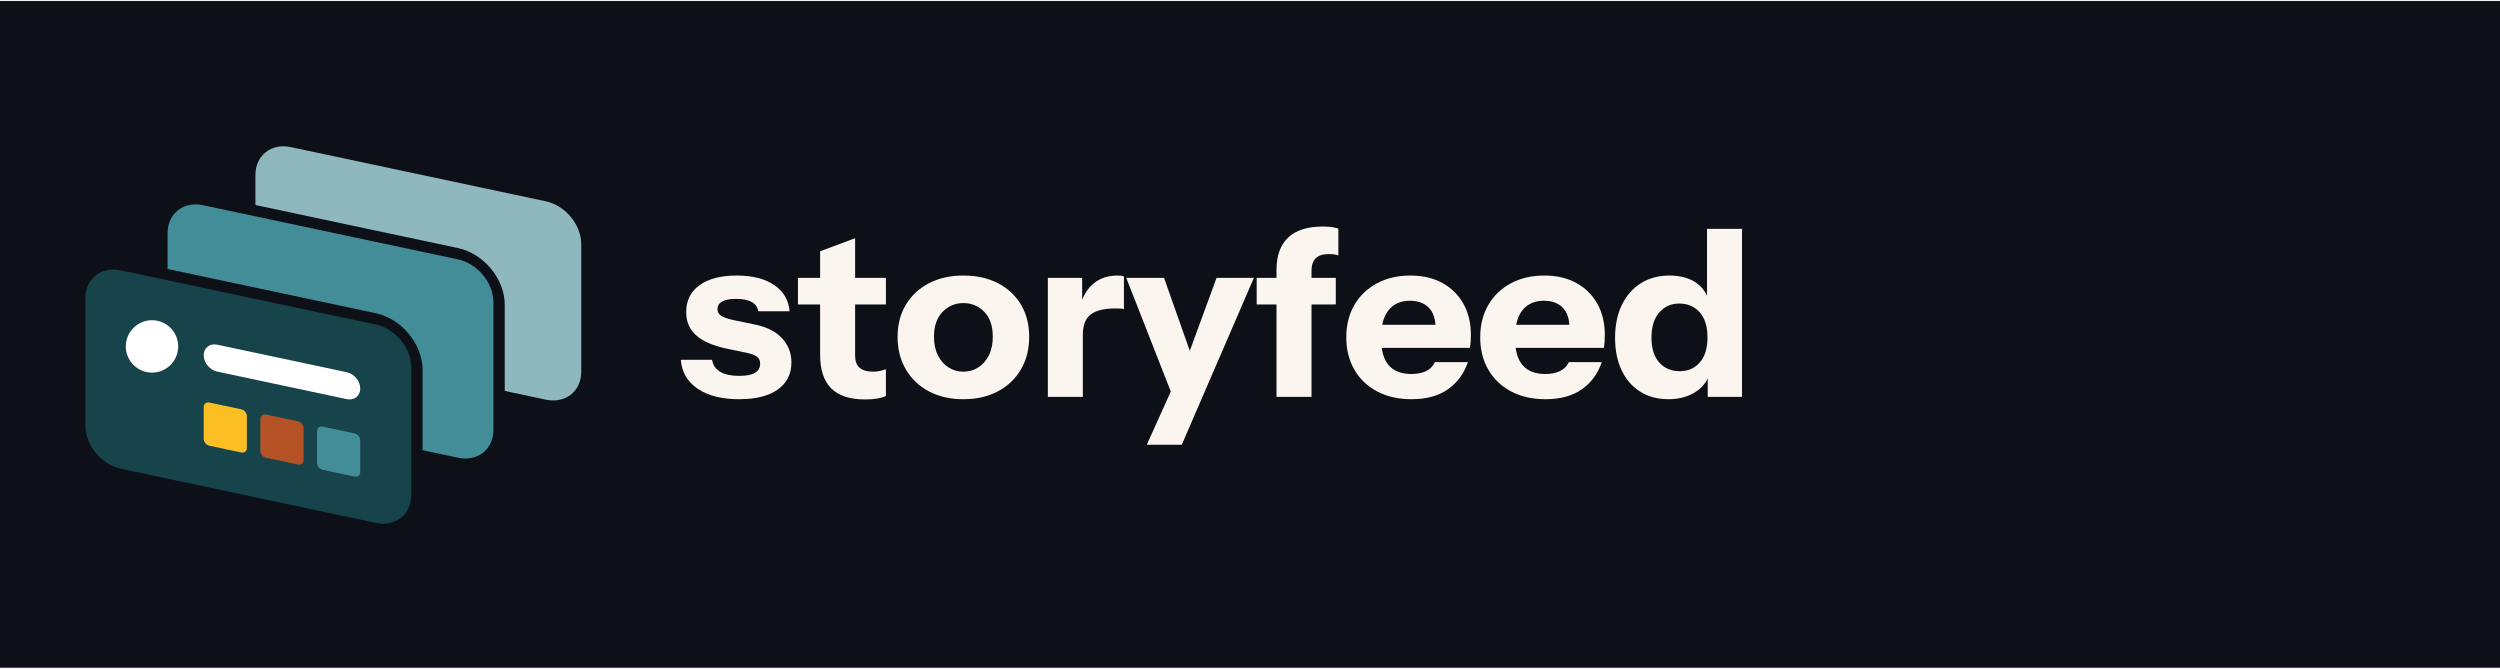
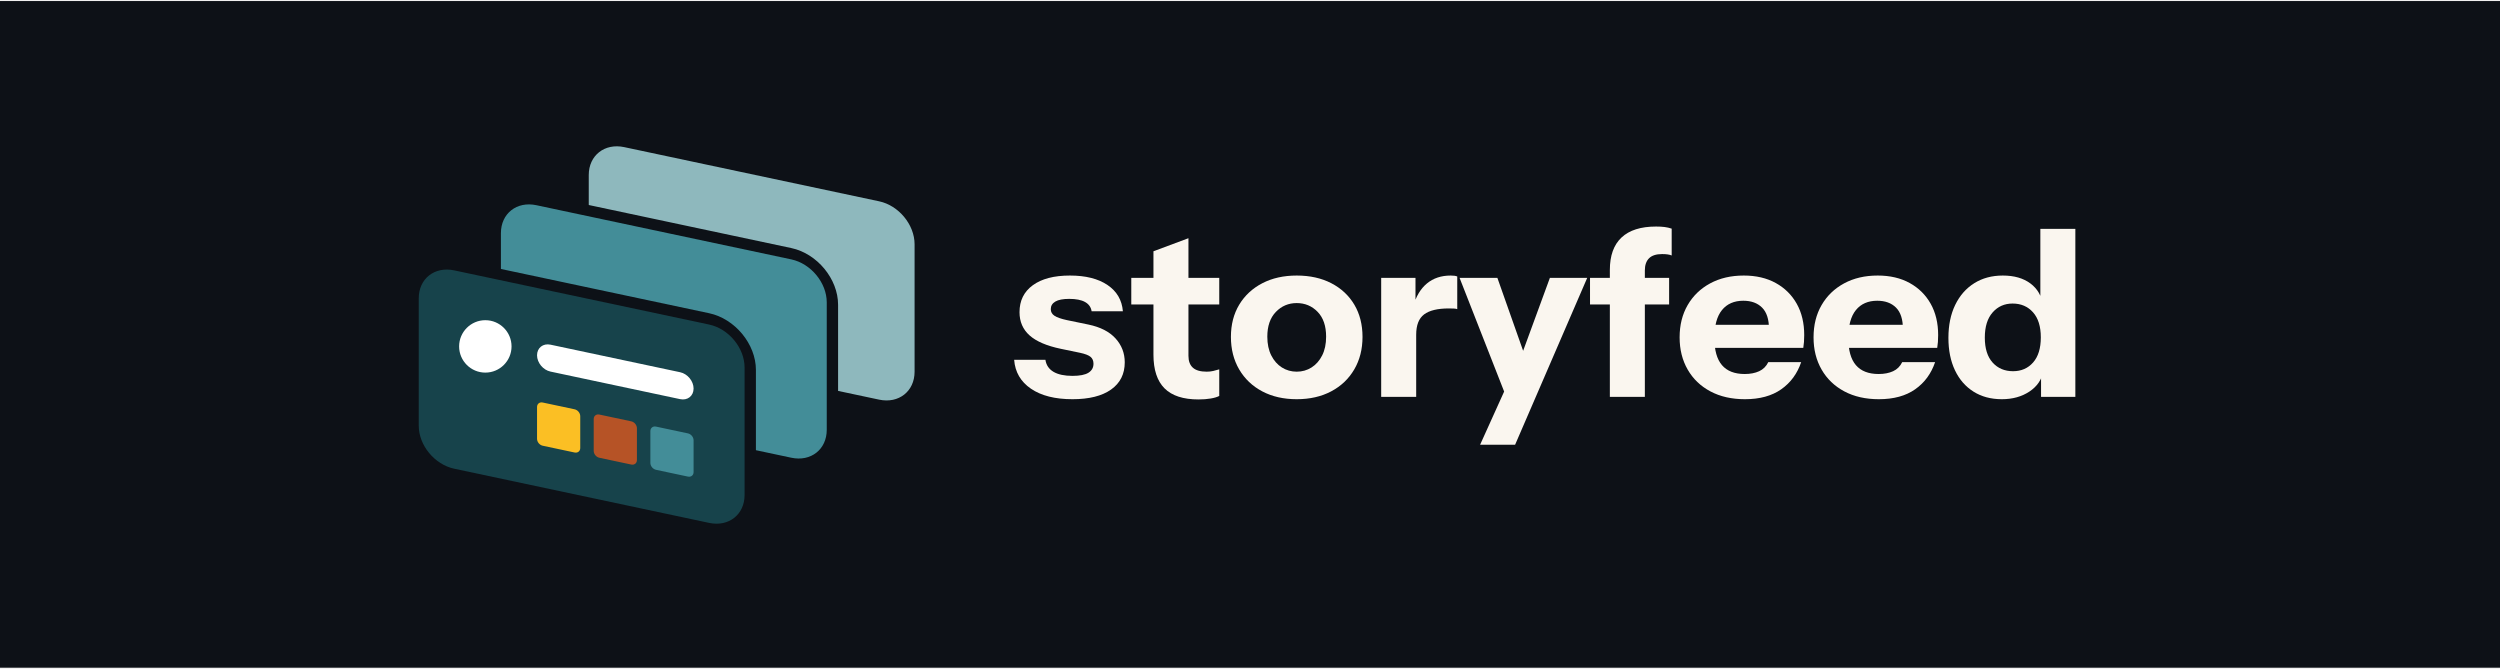
<svg xmlns="http://www.w3.org/2000/svg" width="800" height="214" viewBox="0 0 1200 320" role="img">
  <rect width="1200" height="320" fill="#0d1117" />
-   <g transform="translate(24 24) scale(.34)">
+   <g transform="translate(184 24) scale(.34)">
    <g transform="translate(50 125)">
      <defs>
        <mask id="back" maskUnits="userSpaceOnUse" x="-40" y="-40" width="820" height="800">
          <rect x="-40" y="-40" width="820" height="800" fill="white" />
          <rect x="0" y="0" width="460" height="280" rx="50" transform="translate(116 82) skewY(12)" fill="black" stroke="black" stroke-width="32" />
          <rect x="0" y="0" width="460" height="280" rx="50" transform="translate(0 174) skewY(12)" fill="black" stroke="black" stroke-width="32" />
        </mask>
        <mask id="middle" maskUnits="userSpaceOnUse" x="-40" y="-40" width="820" height="800">
          <rect x="-40" y="-40" width="820" height="800" fill="white" />
          <rect x="0" y="0" width="460" height="280" rx="50" transform="translate(0 174) skewY(12)" fill="black" stroke="black" stroke-width="32" />
        </mask>
        <mask id="face" maskUnits="userSpaceOnUse" x="-40" y="-40" width="540" height="400">
          <rect x="-40" y="-40" width="540" height="400" fill="white" />
          <g fill="black">
            <circle data-part="actor" transform="translate(94 98) skewY(-12)" cx="0" cy="0" r="37" />
            <rect data-part="headline" x="167" y="76" width="221" height="38" rx="19.0" />
            <rect data-part="media-tile" x="167" y="160" width="61" height="61" rx="8" fill="black" />
            <rect data-part="media-tile" x="247" y="160" width="61" height="61" rx="8" fill="black" />
            <rect data-part="media-tile" x="327" y="160" width="61" height="61" rx="8" fill="black" />
          </g>
        </mask>
      </defs>
      <g mask="url(#back)">
        <rect x="0" y="0" width="460" height="280" rx="50" transform="translate(240 0) skewY(12)" fill="#8EB8BD" />
      </g>
      <g mask="url(#middle)">
        <rect x="0" y="0" width="460" height="280" rx="50" transform="translate(116 82) skewY(12)" fill="#438D98" />
      </g>
      <g transform="translate(0 174) skewY(12)">
        <rect data-part="front-card" width="460" height="280" rx="50" fill="#17434B" />
        <g fill="#FFFFFF">
          <circle data-part="actor" transform="translate(94 98) skewY(-12)" cx="0" cy="0" r="37" fill="#FFFFFF" />
          <rect data-part="headline" x="167" y="76" width="221" height="38" rx="19.0" fill="#FFFFFF" />
        </g>
        <rect data-part="media-tile" x="167" y="160" width="61" height="61" rx="8" fill="#FBBF24" />
        <rect data-part="media-tile" x="247" y="160" width="61" height="61" rx="8" fill="#B65326" />
        <rect data-part="media-tile" x="327" y="160" width="61" height="61" rx="8" fill="#438D98" />
      </g>
    </g>
  </g>
-   <g fill="#FAF6EF" transform="translate(325 190) scale(0.112 -0.112)">
+   <g fill="#FAF6EF" transform="translate(485 190) scale(0.112 -0.112)">
    <path transform="translate(0 0)" d="M266 -10Q154 -10 88.0 35.0Q22 80 16 159H150Q155 125 184.5 107.5Q214 90 266 90Q313 90 334.5 103.5Q356 117 356 142Q356 161 343.5 171.5Q331 182 298 189L216 206Q125 225 82.0 263.5Q39 302 39 363Q39 437 96.0 478.5Q153 520 255 520Q356 520 416.0 479.5Q476 439 482 367H348Q344 393 320.0 406.5Q296 420 252 420Q212 420 192.5 408.5Q173 397 173 376Q173 358 189.0 347.5Q205 337 242 329L334 310Q411 294 450.5 250.5Q490 207 490 148Q490 73 431.5 31.5Q373 -10 266 -10Z" />
    <path transform="translate(504 0)" d="M302 -11Q204 -11 156.5 36.5Q109 84 109 181V624L259 680V176Q259 142 278.0 125.0Q297 108 337 108Q352 108 365.0 111.0Q378 114 391 118V4Q378 -3 354.5 -7.0Q331 -11 302 -11ZM14 396V510H391V396Z" />
    <path transform="translate(925 0)" d="M302 -10Q218 -10 154.5 23.5Q91 57 55.5 117.5Q20 178 20 257Q20 336 55.5 395.0Q91 454 154.5 487.0Q218 520 302 520Q387 520 450.5 487.0Q514 454 549.0 395.0Q584 336 584 257Q584 178 548.5 117.5Q513 57 449.5 23.5Q386 -10 302 -10ZM302 108Q337 108 365.5 126.0Q394 144 411.0 177.5Q428 211 428 258Q428 327 391.5 364.5Q355 402 302 402Q249 402 212.5 364.0Q176 326 176 258Q176 211 193.0 177.5Q210 144 238.5 126.0Q267 108 302 108Z" />
    <path transform="translate(1529 0)" d="M60 0V510H207V390H210V0ZM210 266 197 387Q215 452 256.0 486.0Q297 520 358 520Q377 520 386 516V376Q381 378 372.0 378.5Q363 379 350 379Q278 379 244.0 353.5Q210 328 210 266Z" />
    <path transform="translate(1927 0)" d="M86 -205 227 107 253 150 385 510H545L236 -205ZM194 10 -2 510H160L321 54Z" />
    <path transform="translate(2470 0)" d="M99 0V544Q99 636 149.0 683.0Q199 730 297 730Q318 730 333.5 728.0Q349 726 364 721V606Q357 609 347.0 610.5Q337 612 323 612Q285 612 267.0 594.0Q249 576 249 542V0ZM14 396V510H353V396Z" />
    <path transform="translate(2848 0)" d="M300 -10Q215 -10 152.0 23.5Q89 57 54.5 117.0Q20 177 20 255Q20 334 54.5 393.5Q89 453 151.0 486.5Q213 520 295 520Q374 520 432.0 488.0Q490 456 522.0 399.0Q554 342 554 265Q554 249 553.0 235.5Q552 222 550 210H108V309H429L403 291Q403 353 373.5 382.5Q344 412 293 412Q234 412 201.5 372.0Q169 332 169 252Q169 174 201.5 136.0Q234 98 299 98Q335 98 361.0 110.0Q387 122 400 149H541Q516 75 455.5 32.5Q395 -10 300 -10Z" />
    <path transform="translate(3422 0)" d="M300 -10Q215 -10 152.0 23.5Q89 57 54.5 117.0Q20 177 20 255Q20 334 54.5 393.5Q89 453 151.0 486.5Q213 520 295 520Q374 520 432.0 488.0Q490 456 522.0 399.0Q554 342 554 265Q554 249 553.0 235.5Q552 222 550 210H108V309H429L403 291Q403 353 373.5 382.5Q344 412 293 412Q234 412 201.5 372.0Q169 332 169 252Q169 174 201.5 136.0Q234 98 299 98Q335 98 361.0 110.0Q387 122 400 149H541Q516 75 455.5 32.5Q395 -10 300 -10Z" />
    <path transform="translate(3996 0)" d="M421 0V113L431 111Q421 56 371.5 23.0Q322 -10 253 -10Q183 -10 131.5 22.5Q80 55 52.0 114.0Q24 173 24 253Q24 334 53.0 394.0Q82 454 134.5 487.0Q187 520 257 520Q330 520 375.5 486.0Q421 452 429 393L418 392V720H568V0ZM301 110Q354 110 387.0 147.5Q420 185 420 255Q420 325 386.5 362.5Q353 400 299 400Q247 400 213.5 362.0Q180 324 180 254Q180 184 213.5 147.0Q247 110 301 110Z" />
  </g>
</svg>
